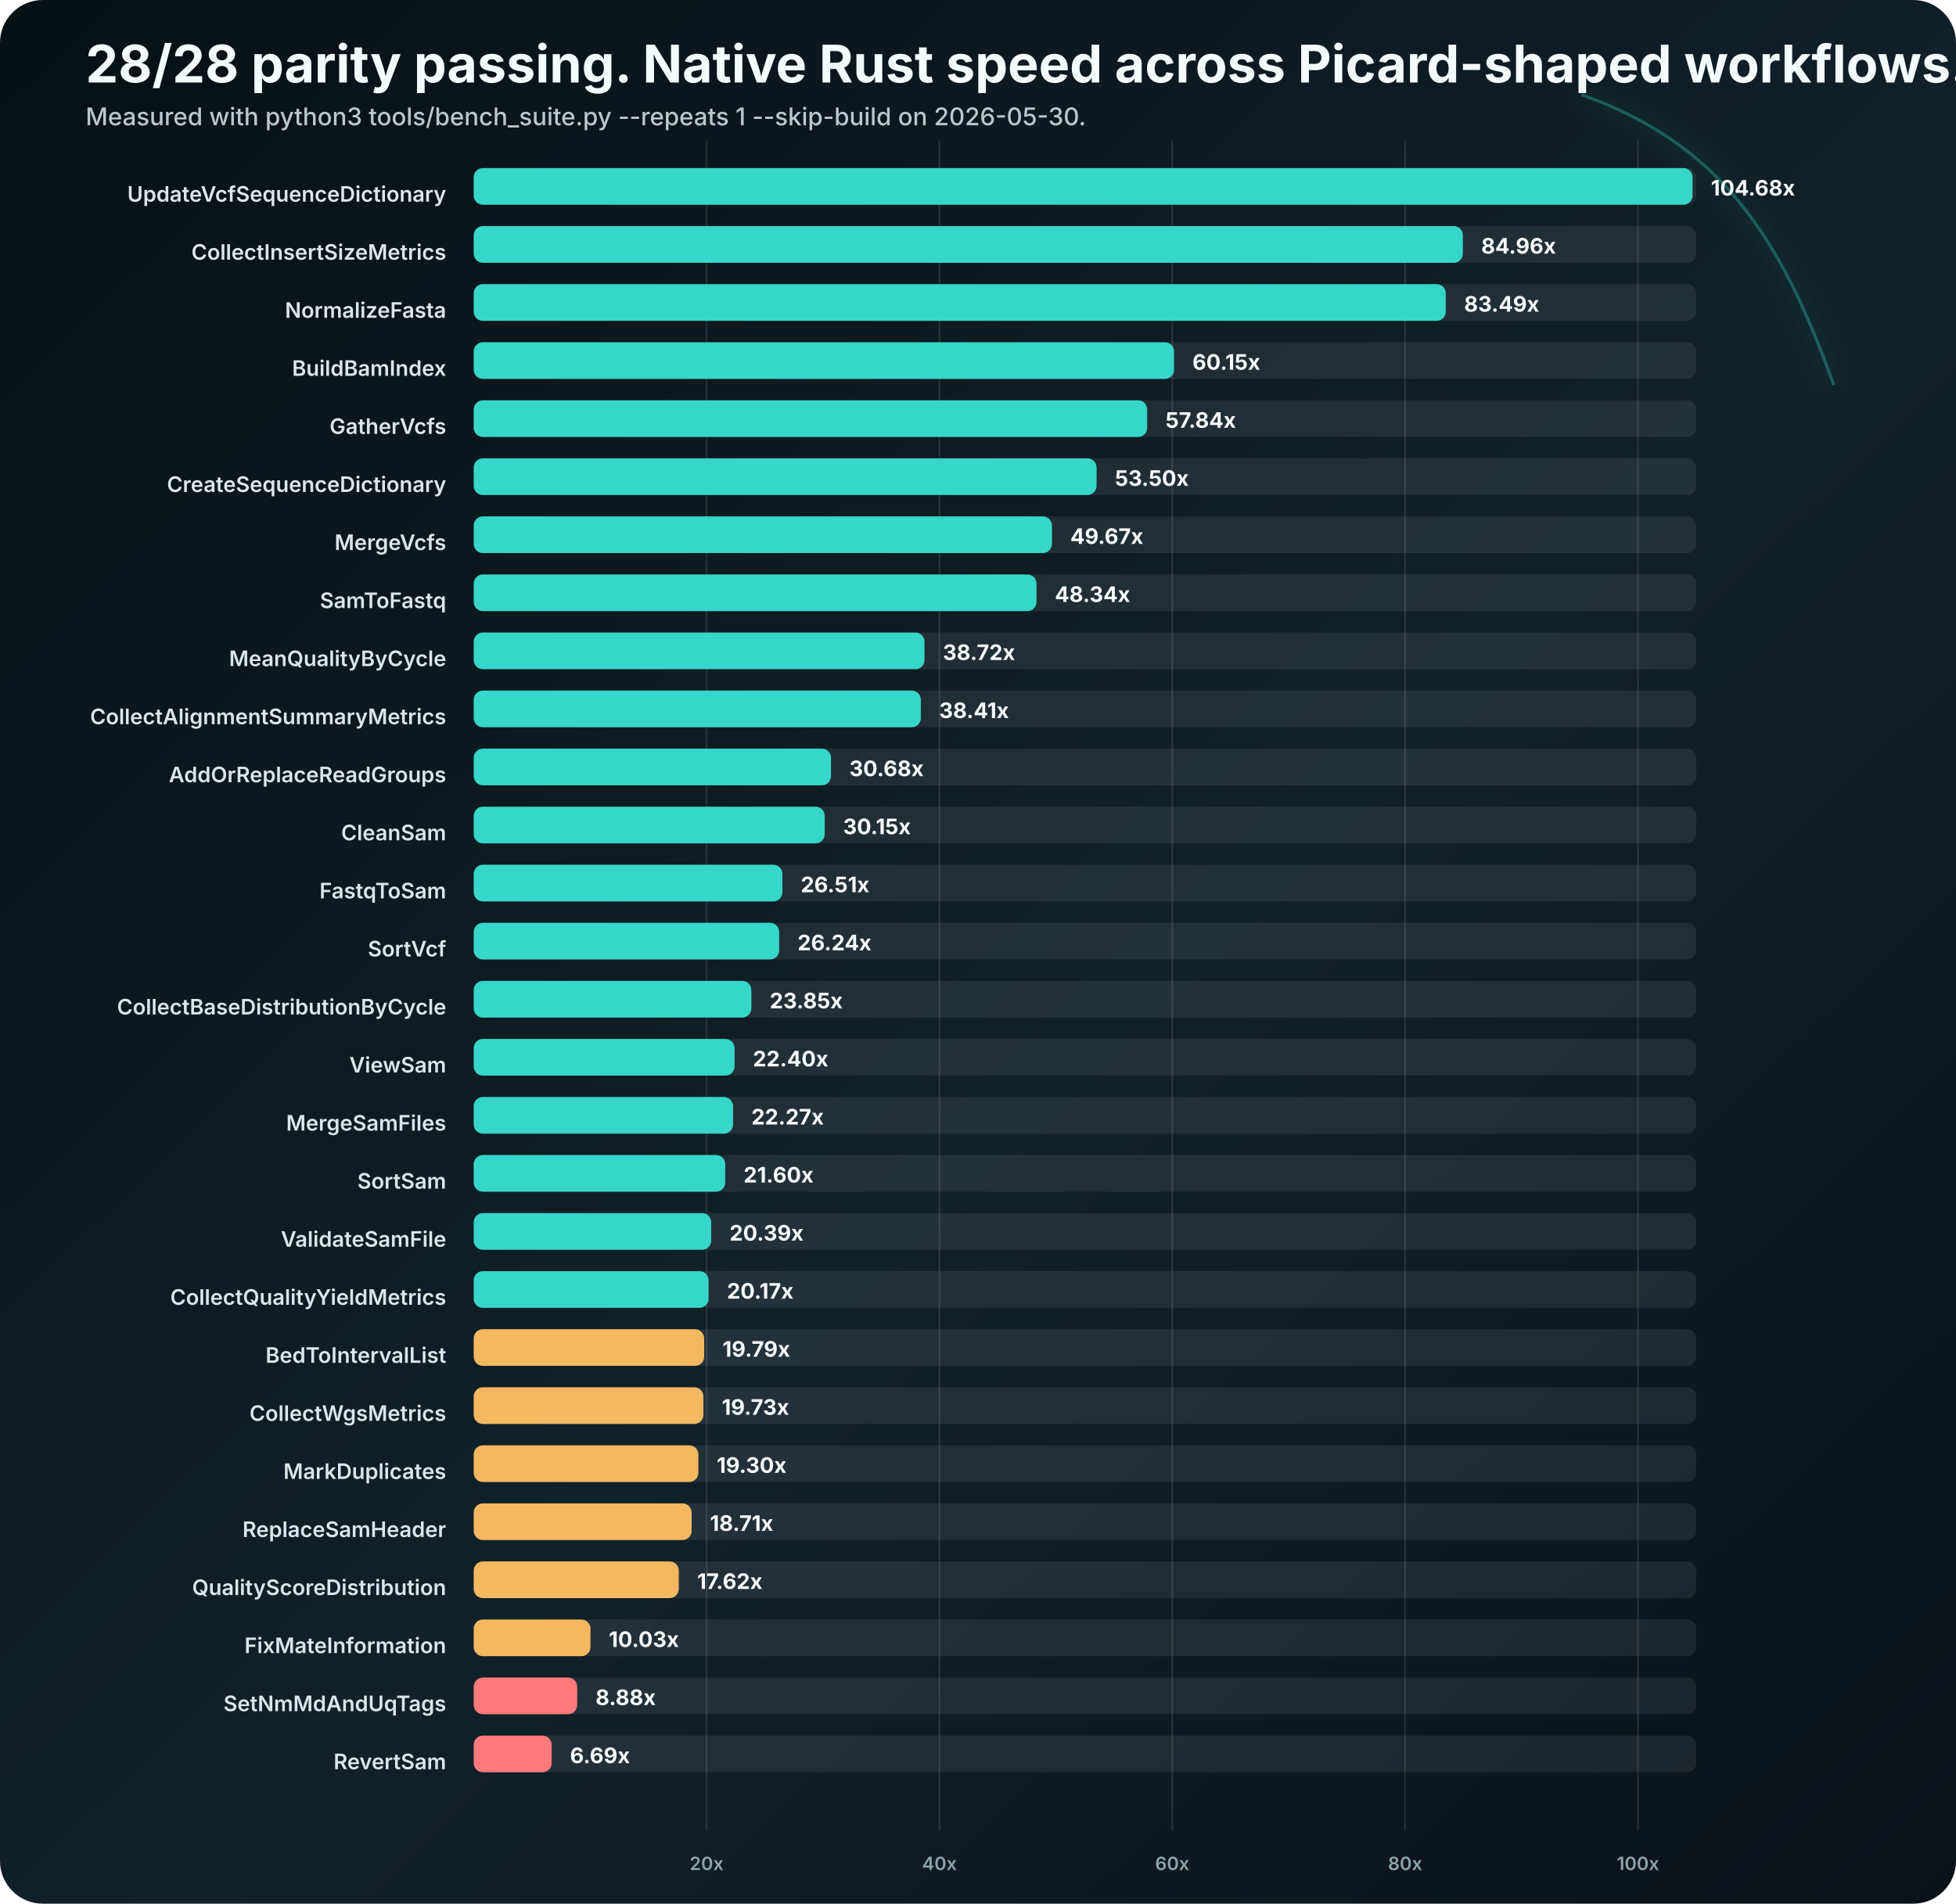
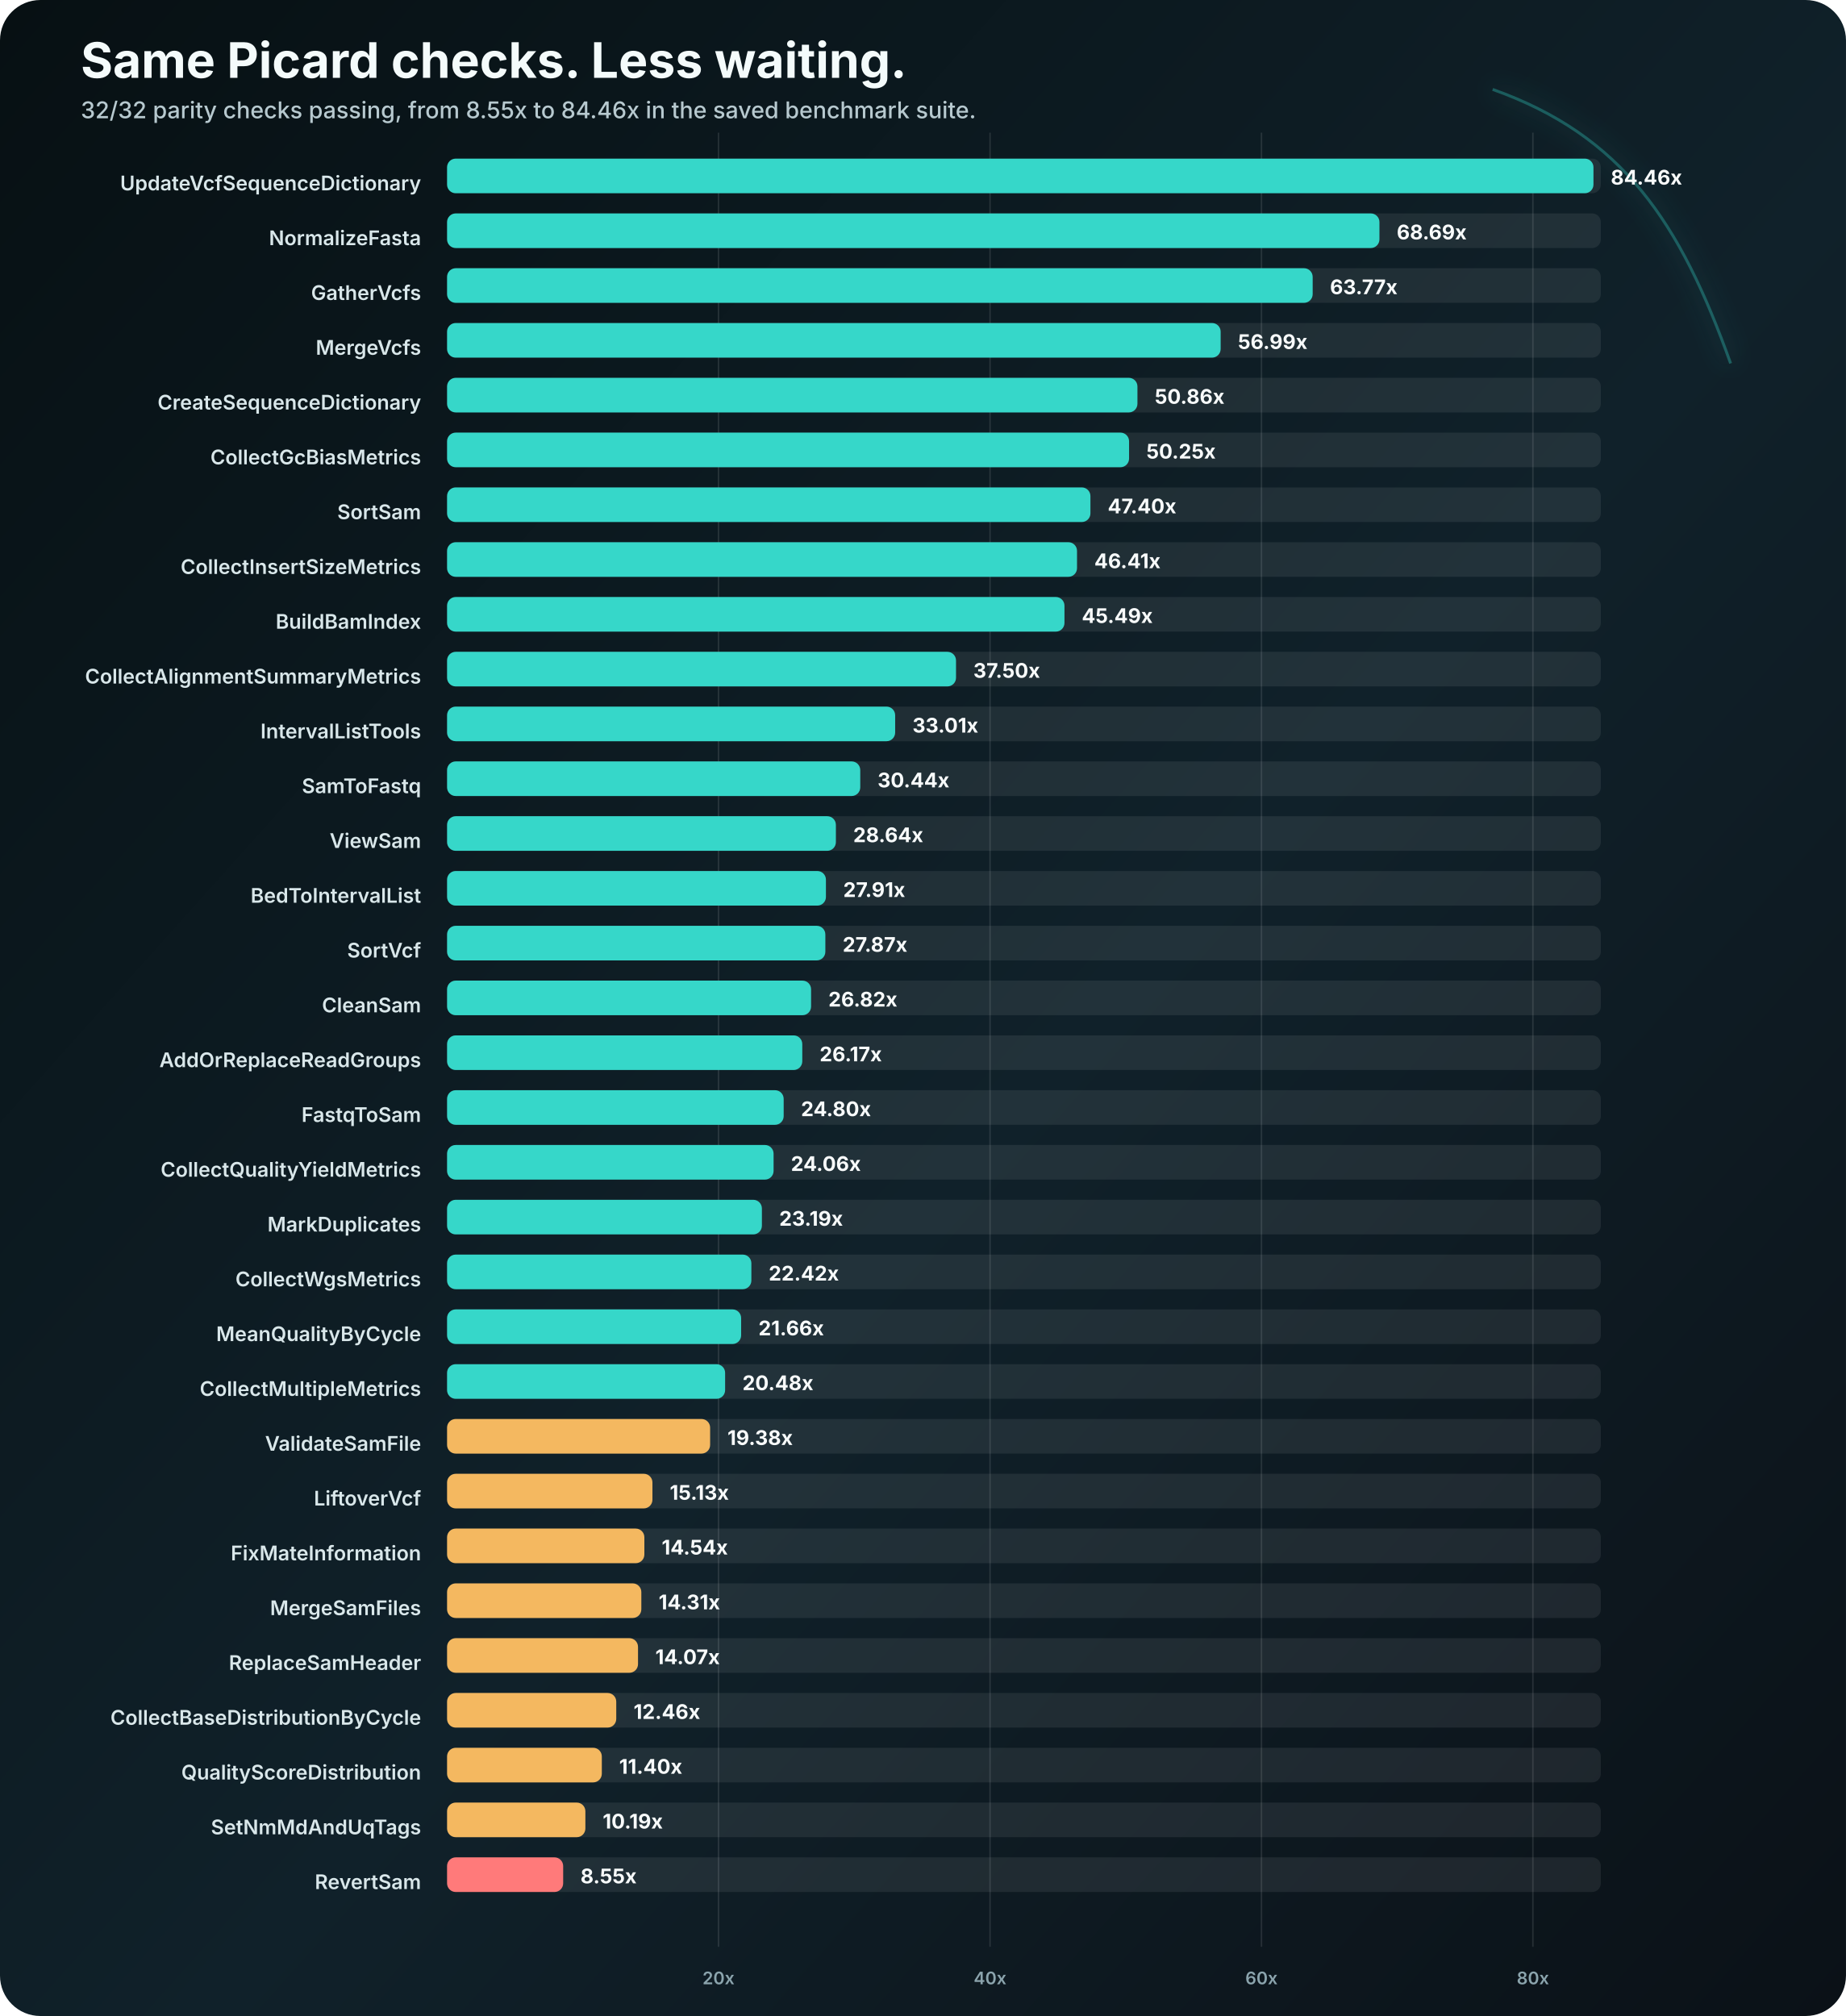
- <svg xmlns="http://www.w3.org/2000/svg" width="1280" height="1246" viewBox="0 0 1280 1246" role="img" aria-labelledby="title desc">
+ <svg xmlns="http://www.w3.org/2000/svg" width="1280" height="1398" viewBox="0 0 1280 1398" role="img" aria-labelledby="title desc">
  <defs>
    <linearGradient id="bg" x1="0" x2="1" y1="0" y2="1">
      <stop offset="0" stop-color="#071013" />
      <stop offset="0.55" stop-color="#10212a" />
      <stop offset="1" stop-color="#0b1117" />
    </linearGradient>
    <filter id="softGlow" x="-20%" y="-20%" width="140%" height="140%">
      <feGaussianBlur stdDeviation="8" result="blur" />
      <feMerge>
        <feMergeNode in="blur" />
        <feMergeNode in="SourceGraphic" />
      </feMerge>
    </filter>
  </defs>
  <style>
    .title { font: 700 34px ui-sans-serif, system-ui, -apple-system, BlinkMacSystemFont, "Segoe UI", sans-serif; fill: #f4fbfb; }
    .sub { font: 500 16px ui-sans-serif, system-ui, -apple-system, BlinkMacSystemFont, "Segoe UI", sans-serif; fill: #b7c9cf; }
    .label { font: 600 14px ui-sans-serif, system-ui, -apple-system, BlinkMacSystemFont, "Segoe UI", sans-serif; fill: #d9e7ea; }
    .value { font: 700 14px ui-sans-serif, system-ui, -apple-system, BlinkMacSystemFont, "Segoe UI", sans-serif; fill: #f8fbfb; }
    .tick { font: 600 12px ui-sans-serif, system-ui, -apple-system, BlinkMacSystemFont, "Segoe UI", sans-serif; fill: #8ba4ad; }
    .track { fill: rgba(255,255,255,0.075); }
    .grid { stroke: rgba(255,255,255,0.11); stroke-width: 1; }
  </style>
-   <rect width="1280" height="1246" rx="28" fill="url(#bg)" />
+   <rect width="1280" height="1398" rx="28" fill="url(#bg)" />
  <path d="M1035 62 C1125 94 1165 154 1200 252" fill="none" stroke="#36d7c9" stroke-width="2" opacity="0.34" filter="url(#softGlow)" />
-   <text x="56" y="54" class="title">28/28 parity passing. Native Rust speed across Picard-shaped workflows.</text>
-   <text x="56" y="82" class="sub">Measured with python3 tools/bench_suite.py --repeats 1 --skip-build on 2026-05-30.</text>
-   <line x1="462.4" y1="92" x2="462.4" y2="1198" class="grid" />
-   <text x="462.4" y="1224" text-anchor="middle" class="tick">20x</text>
-   <line x1="614.8" y1="92" x2="614.8" y2="1198" class="grid" />
-   <text x="614.8" y="1224" text-anchor="middle" class="tick">40x</text>
-   <line x1="767.1" y1="92" x2="767.1" y2="1198" class="grid" />
-   <text x="767.1" y="1224" text-anchor="middle" class="tick">60x</text>
-   <line x1="919.5" y1="92" x2="919.5" y2="1198" class="grid" />
-   <text x="919.5" y="1224" text-anchor="middle" class="tick">80x</text>
-   <line x1="1071.9" y1="92" x2="1071.9" y2="1198" class="grid" />
-   <text x="1071.9" y="1224" text-anchor="middle" class="tick">100x</text>
+   <text x="56" y="54" class="title">Same Picard checks. Less waiting.</text>
+   <text x="56" y="82" class="sub">32/32 parity checks passing, from 8.55x to 84.46x in the saved benchmark suite.</text>
+   <line x1="498.2" y1="92" x2="498.2" y2="1350" class="grid" />
+   <text x="498.2" y="1376" text-anchor="middle" class="tick">20x</text>
+   <line x1="686.5" y1="92" x2="686.5" y2="1350" class="grid" />
+   <text x="686.5" y="1376" text-anchor="middle" class="tick">40x</text>
+   <line x1="874.7" y1="92" x2="874.7" y2="1350" class="grid" />
+   <text x="874.7" y="1376" text-anchor="middle" class="tick">60x</text>
+   <line x1="1062.9" y1="92" x2="1062.9" y2="1350" class="grid" />
+   <text x="1062.9" y="1376" text-anchor="middle" class="tick">80x</text>
  <text x="292" y="132" text-anchor="end" class="label">UpdateVcfSequenceDictionary</text>
  <rect x="310" y="110" width="800" height="24" rx="6" class="track" />
-   <rect x="310" y="110" width="797.6" height="24" rx="6" fill="#36d7c9" />
-   <text x="1119.6" y="128" class="value">104.68x</text>
-   <text x="292" y="170" text-anchor="end" class="label">CollectInsertSizeMetrics</text>
+   <rect x="310" y="110" width="794.9" height="24" rx="6" fill="#36d7c9" />
+   <text x="1116.9" y="128" class="value">84.46x</text>
+   <text x="292" y="170" text-anchor="end" class="label">NormalizeFasta</text>
  <rect x="310" y="148" width="800" height="24" rx="6" class="track" />
-   <rect x="310" y="148" width="647.3" height="24" rx="6" fill="#36d7c9" />
-   <text x="969.3" y="166" class="value">84.96x</text>
-   <text x="292" y="208" text-anchor="end" class="label">NormalizeFasta</text>
+   <rect x="310" y="148" width="646.5" height="24" rx="6" fill="#36d7c9" />
+   <text x="968.5" y="166" class="value">68.69x</text>
+   <text x="292" y="208" text-anchor="end" class="label">GatherVcfs</text>
  <rect x="310" y="186" width="800" height="24" rx="6" class="track" />
-   <rect x="310" y="186" width="636.1" height="24" rx="6" fill="#36d7c9" />
-   <text x="958.1" y="204" class="value">83.49x</text>
-   <text x="292" y="246" text-anchor="end" class="label">BuildBamIndex</text>
+   <rect x="310" y="186" width="600.2" height="24" rx="6" fill="#36d7c9" />
+   <text x="922.2" y="204" class="value">63.77x</text>
+   <text x="292" y="246" text-anchor="end" class="label">MergeVcfs</text>
  <rect x="310" y="224" width="800" height="24" rx="6" class="track" />
-   <rect x="310" y="224" width="458.3" height="24" rx="6" fill="#36d7c9" />
-   <text x="780.3" y="242" class="value">60.15x</text>
-   <text x="292" y="284" text-anchor="end" class="label">GatherVcfs</text>
+   <rect x="310" y="224" width="536.4" height="24" rx="6" fill="#36d7c9" />
+   <text x="858.4" y="242" class="value">56.99x</text>
+   <text x="292" y="284" text-anchor="end" class="label">CreateSequenceDictionary</text>
  <rect x="310" y="262" width="800" height="24" rx="6" class="track" />
-   <rect x="310" y="262" width="440.7" height="24" rx="6" fill="#36d7c9" />
-   <text x="762.7" y="280" class="value">57.84x</text>
-   <text x="292" y="322" text-anchor="end" class="label">CreateSequenceDictionary</text>
+   <rect x="310" y="262" width="478.7" height="24" rx="6" fill="#36d7c9" />
+   <text x="800.7" y="280" class="value">50.86x</text>
+   <text x="292" y="322" text-anchor="end" class="label">CollectGcBiasMetrics</text>
  <rect x="310" y="300" width="800" height="24" rx="6" class="track" />
-   <rect x="310" y="300" width="407.6" height="24" rx="6" fill="#36d7c9" />
-   <text x="729.6" y="318" class="value">53.50x</text>
-   <text x="292" y="360" text-anchor="end" class="label">MergeVcfs</text>
+   <rect x="310" y="300" width="472.9" height="24" rx="6" fill="#36d7c9" />
+   <text x="794.9" y="318" class="value">50.25x</text>
+   <text x="292" y="360" text-anchor="end" class="label">SortSam</text>
  <rect x="310" y="338" width="800" height="24" rx="6" class="track" />
-   <rect x="310" y="338" width="378.4" height="24" rx="6" fill="#36d7c9" />
-   <text x="700.4" y="356" class="value">49.67x</text>
-   <text x="292" y="398" text-anchor="end" class="label">SamToFastq</text>
+   <rect x="310" y="338" width="446.1" height="24" rx="6" fill="#36d7c9" />
+   <text x="768.1" y="356" class="value">47.40x</text>
+   <text x="292" y="398" text-anchor="end" class="label">CollectInsertSizeMetrics</text>
  <rect x="310" y="376" width="800" height="24" rx="6" class="track" />
-   <rect x="310" y="376" width="368.3" height="24" rx="6" fill="#36d7c9" />
-   <text x="690.3" y="394" class="value">48.34x</text>
-   <text x="292" y="436" text-anchor="end" class="label">MeanQualityByCycle</text>
+   <rect x="310" y="376" width="436.8" height="24" rx="6" fill="#36d7c9" />
+   <text x="758.8" y="394" class="value">46.41x</text>
+   <text x="292" y="436" text-anchor="end" class="label">BuildBamIndex</text>
  <rect x="310" y="414" width="800" height="24" rx="6" class="track" />
-   <rect x="310" y="414" width="295.0" height="24" rx="6" fill="#36d7c9" />
-   <text x="617.0" y="432" class="value">38.72x</text>
+   <rect x="310" y="414" width="428.1" height="24" rx="6" fill="#36d7c9" />
+   <text x="750.1" y="432" class="value">45.49x</text>
  <text x="292" y="474" text-anchor="end" class="label">CollectAlignmentSummaryMetrics</text>
  <rect x="310" y="452" width="800" height="24" rx="6" class="track" />
-   <rect x="310" y="452" width="292.6" height="24" rx="6" fill="#36d7c9" />
-   <text x="614.6" y="470" class="value">38.41x</text>
-   <text x="292" y="512" text-anchor="end" class="label">AddOrReplaceReadGroups</text>
+   <rect x="310" y="452" width="352.9" height="24" rx="6" fill="#36d7c9" />
+   <text x="674.9" y="470" class="value">37.50x</text>
+   <text x="292" y="512" text-anchor="end" class="label">IntervalListTools</text>
  <rect x="310" y="490" width="800" height="24" rx="6" class="track" />
-   <rect x="310" y="490" width="233.8" height="24" rx="6" fill="#36d7c9" />
-   <text x="555.8" y="508" class="value">30.68x</text>
-   <text x="292" y="550" text-anchor="end" class="label">CleanSam</text>
+   <rect x="310" y="490" width="310.7" height="24" rx="6" fill="#36d7c9" />
+   <text x="632.7" y="508" class="value">33.01x</text>
+   <text x="292" y="550" text-anchor="end" class="label">SamToFastq</text>
  <rect x="310" y="528" width="800" height="24" rx="6" class="track" />
-   <rect x="310" y="528" width="229.7" height="24" rx="6" fill="#36d7c9" />
-   <text x="551.7" y="546" class="value">30.15x</text>
-   <text x="292" y="588" text-anchor="end" class="label">FastqToSam</text>
+   <rect x="310" y="528" width="286.5" height="24" rx="6" fill="#36d7c9" />
+   <text x="608.5" y="546" class="value">30.44x</text>
+   <text x="292" y="588" text-anchor="end" class="label">ViewSam</text>
  <rect x="310" y="566" width="800" height="24" rx="6" class="track" />
-   <rect x="310" y="566" width="202.0" height="24" rx="6" fill="#36d7c9" />
-   <text x="524.0" y="584" class="value">26.51x</text>
-   <text x="292" y="626" text-anchor="end" class="label">SortVcf</text>
+   <rect x="310" y="566" width="269.6" height="24" rx="6" fill="#36d7c9" />
+   <text x="591.6" y="584" class="value">28.64x</text>
+   <text x="292" y="626" text-anchor="end" class="label">BedToIntervalList</text>
  <rect x="310" y="604" width="800" height="24" rx="6" class="track" />
-   <rect x="310" y="604" width="199.9" height="24" rx="6" fill="#36d7c9" />
-   <text x="521.9" y="622" class="value">26.24x</text>
-   <text x="292" y="664" text-anchor="end" class="label">CollectBaseDistributionByCycle</text>
+   <rect x="310" y="604" width="262.7" height="24" rx="6" fill="#36d7c9" />
+   <text x="584.7" y="622" class="value">27.91x</text>
+   <text x="292" y="664" text-anchor="end" class="label">SortVcf</text>
  <rect x="310" y="642" width="800" height="24" rx="6" class="track" />
-   <rect x="310" y="642" width="181.7" height="24" rx="6" fill="#36d7c9" />
-   <text x="503.7" y="660" class="value">23.85x</text>
-   <text x="292" y="702" text-anchor="end" class="label">ViewSam</text>
+   <rect x="310" y="642" width="262.3" height="24" rx="6" fill="#36d7c9" />
+   <text x="584.3" y="660" class="value">27.87x</text>
+   <text x="292" y="702" text-anchor="end" class="label">CleanSam</text>
  <rect x="310" y="680" width="800" height="24" rx="6" class="track" />
-   <rect x="310" y="680" width="170.7" height="24" rx="6" fill="#36d7c9" />
-   <text x="492.7" y="698" class="value">22.40x</text>
-   <text x="292" y="740" text-anchor="end" class="label">MergeSamFiles</text>
+   <rect x="310" y="680" width="252.4" height="24" rx="6" fill="#36d7c9" />
+   <text x="574.4" y="698" class="value">26.82x</text>
+   <text x="292" y="740" text-anchor="end" class="label">AddOrReplaceReadGroups</text>
  <rect x="310" y="718" width="800" height="24" rx="6" class="track" />
-   <rect x="310" y="718" width="169.7" height="24" rx="6" fill="#36d7c9" />
-   <text x="491.7" y="736" class="value">22.27x</text>
-   <text x="292" y="778" text-anchor="end" class="label">SortSam</text>
+   <rect x="310" y="718" width="246.3" height="24" rx="6" fill="#36d7c9" />
+   <text x="568.3" y="736" class="value">26.17x</text>
+   <text x="292" y="778" text-anchor="end" class="label">FastqToSam</text>
  <rect x="310" y="756" width="800" height="24" rx="6" class="track" />
-   <rect x="310" y="756" width="164.6" height="24" rx="6" fill="#36d7c9" />
-   <text x="486.6" y="774" class="value">21.60x</text>
-   <text x="292" y="816" text-anchor="end" class="label">ValidateSamFile</text>
+   <rect x="310" y="756" width="233.4" height="24" rx="6" fill="#36d7c9" />
+   <text x="555.4" y="774" class="value">24.80x</text>
+   <text x="292" y="816" text-anchor="end" class="label">CollectQualityYieldMetrics</text>
  <rect x="310" y="794" width="800" height="24" rx="6" class="track" />
-   <rect x="310" y="794" width="155.4" height="24" rx="6" fill="#36d7c9" />
-   <text x="477.4" y="812" class="value">20.39x</text>
-   <text x="292" y="854" text-anchor="end" class="label">CollectQualityYieldMetrics</text>
+   <rect x="310" y="794" width="226.4" height="24" rx="6" fill="#36d7c9" />
+   <text x="548.4" y="812" class="value">24.06x</text>
+   <text x="292" y="854" text-anchor="end" class="label">MarkDuplicates</text>
  <rect x="310" y="832" width="800" height="24" rx="6" class="track" />
-   <rect x="310" y="832" width="153.7" height="24" rx="6" fill="#36d7c9" />
-   <text x="475.7" y="850" class="value">20.17x</text>
-   <text x="292" y="892" text-anchor="end" class="label">BedToIntervalList</text>
+   <rect x="310" y="832" width="218.3" height="24" rx="6" fill="#36d7c9" />
+   <text x="540.3" y="850" class="value">23.19x</text>
+   <text x="292" y="892" text-anchor="end" class="label">CollectWgsMetrics</text>
  <rect x="310" y="870" width="800" height="24" rx="6" class="track" />
-   <rect x="310" y="870" width="150.8" height="24" rx="6" fill="#f4b860" />
-   <text x="472.8" y="888" class="value">19.79x</text>
-   <text x="292" y="930" text-anchor="end" class="label">CollectWgsMetrics</text>
+   <rect x="310" y="870" width="211.0" height="24" rx="6" fill="#36d7c9" />
+   <text x="533.0" y="888" class="value">22.42x</text>
+   <text x="292" y="930" text-anchor="end" class="label">MeanQualityByCycle</text>
  <rect x="310" y="908" width="800" height="24" rx="6" class="track" />
-   <rect x="310" y="908" width="150.3" height="24" rx="6" fill="#f4b860" />
-   <text x="472.3" y="926" class="value">19.73x</text>
-   <text x="292" y="968" text-anchor="end" class="label">MarkDuplicates</text>
+   <rect x="310" y="908" width="203.9" height="24" rx="6" fill="#36d7c9" />
+   <text x="525.9" y="926" class="value">21.66x</text>
+   <text x="292" y="968" text-anchor="end" class="label">CollectMultipleMetrics</text>
  <rect x="310" y="946" width="800" height="24" rx="6" class="track" />
-   <rect x="310" y="946" width="147.0" height="24" rx="6" fill="#f4b860" />
-   <text x="469.0" y="964" class="value">19.30x</text>
-   <text x="292" y="1006" text-anchor="end" class="label">ReplaceSamHeader</text>
+   <rect x="310" y="946" width="192.8" height="24" rx="6" fill="#36d7c9" />
+   <text x="514.8" y="964" class="value">20.48x</text>
+   <text x="292" y="1006" text-anchor="end" class="label">ValidateSamFile</text>
  <rect x="310" y="984" width="800" height="24" rx="6" class="track" />
-   <rect x="310" y="984" width="142.6" height="24" rx="6" fill="#f4b860" />
-   <text x="464.6" y="1002" class="value">18.71x</text>
-   <text x="292" y="1044" text-anchor="end" class="label">QualityScoreDistribution</text>
+   <rect x="310" y="984" width="182.4" height="24" rx="6" fill="#f4b860" />
+   <text x="504.4" y="1002" class="value">19.38x</text>
+   <text x="292" y="1044" text-anchor="end" class="label">LiftoverVcf</text>
  <rect x="310" y="1022" width="800" height="24" rx="6" class="track" />
-   <rect x="310" y="1022" width="134.2" height="24" rx="6" fill="#f4b860" />
-   <text x="456.2" y="1040" class="value">17.62x</text>
+   <rect x="310" y="1022" width="142.4" height="24" rx="6" fill="#f4b860" />
+   <text x="464.4" y="1040" class="value">15.13x</text>
  <text x="292" y="1082" text-anchor="end" class="label">FixMateInformation</text>
  <rect x="310" y="1060" width="800" height="24" rx="6" class="track" />
-   <rect x="310" y="1060" width="76.4" height="24" rx="6" fill="#f4b860" />
-   <text x="398.4" y="1078" class="value">10.03x</text>
-   <text x="292" y="1120" text-anchor="end" class="label">SetNmMdAndUqTags</text>
+   <rect x="310" y="1060" width="136.8" height="24" rx="6" fill="#f4b860" />
+   <text x="458.8" y="1078" class="value">14.54x</text>
+   <text x="292" y="1120" text-anchor="end" class="label">MergeSamFiles</text>
  <rect x="310" y="1098" width="800" height="24" rx="6" class="track" />
-   <rect x="310" y="1098" width="67.7" height="24" rx="6" fill="#ff7a7a" />
-   <text x="389.7" y="1116" class="value">8.88x</text>
-   <text x="292" y="1158" text-anchor="end" class="label">RevertSam</text>
+   <rect x="310" y="1098" width="134.7" height="24" rx="6" fill="#f4b860" />
+   <text x="456.7" y="1116" class="value">14.31x</text>
+   <text x="292" y="1158" text-anchor="end" class="label">ReplaceSamHeader</text>
  <rect x="310" y="1136" width="800" height="24" rx="6" class="track" />
-   <rect x="310" y="1136" width="51.0" height="24" rx="6" fill="#ff7a7a" />
-   <text x="373.0" y="1154" class="value">6.69x</text>
+   <rect x="310" y="1136" width="132.4" height="24" rx="6" fill="#f4b860" />
+   <text x="454.4" y="1154" class="value">14.07x</text>
+   <text x="292" y="1196" text-anchor="end" class="label">CollectBaseDistributionByCycle</text>
+   <rect x="310" y="1174" width="800" height="24" rx="6" class="track" />
+   <rect x="310" y="1174" width="117.3" height="24" rx="6" fill="#f4b860" />
+   <text x="439.3" y="1192" class="value">12.46x</text>
+   <text x="292" y="1234" text-anchor="end" class="label">QualityScoreDistribution</text>
+   <rect x="310" y="1212" width="800" height="24" rx="6" class="track" />
+   <rect x="310" y="1212" width="107.3" height="24" rx="6" fill="#f4b860" />
+   <text x="429.3" y="1230" class="value">11.40x</text>
+   <text x="292" y="1272" text-anchor="end" class="label">SetNmMdAndUqTags</text>
+   <rect x="310" y="1250" width="800" height="24" rx="6" class="track" />
+   <rect x="310" y="1250" width="95.9" height="24" rx="6" fill="#f4b860" />
+   <text x="417.9" y="1268" class="value">10.19x</text>
+   <text x="292" y="1310" text-anchor="end" class="label">RevertSam</text>
+   <rect x="310" y="1288" width="800" height="24" rx="6" class="track" />
+   <rect x="310" y="1288" width="80.5" height="24" rx="6" fill="#ff7a7a" />
+   <text x="402.5" y="1306" class="value">8.55x</text>
</svg>
